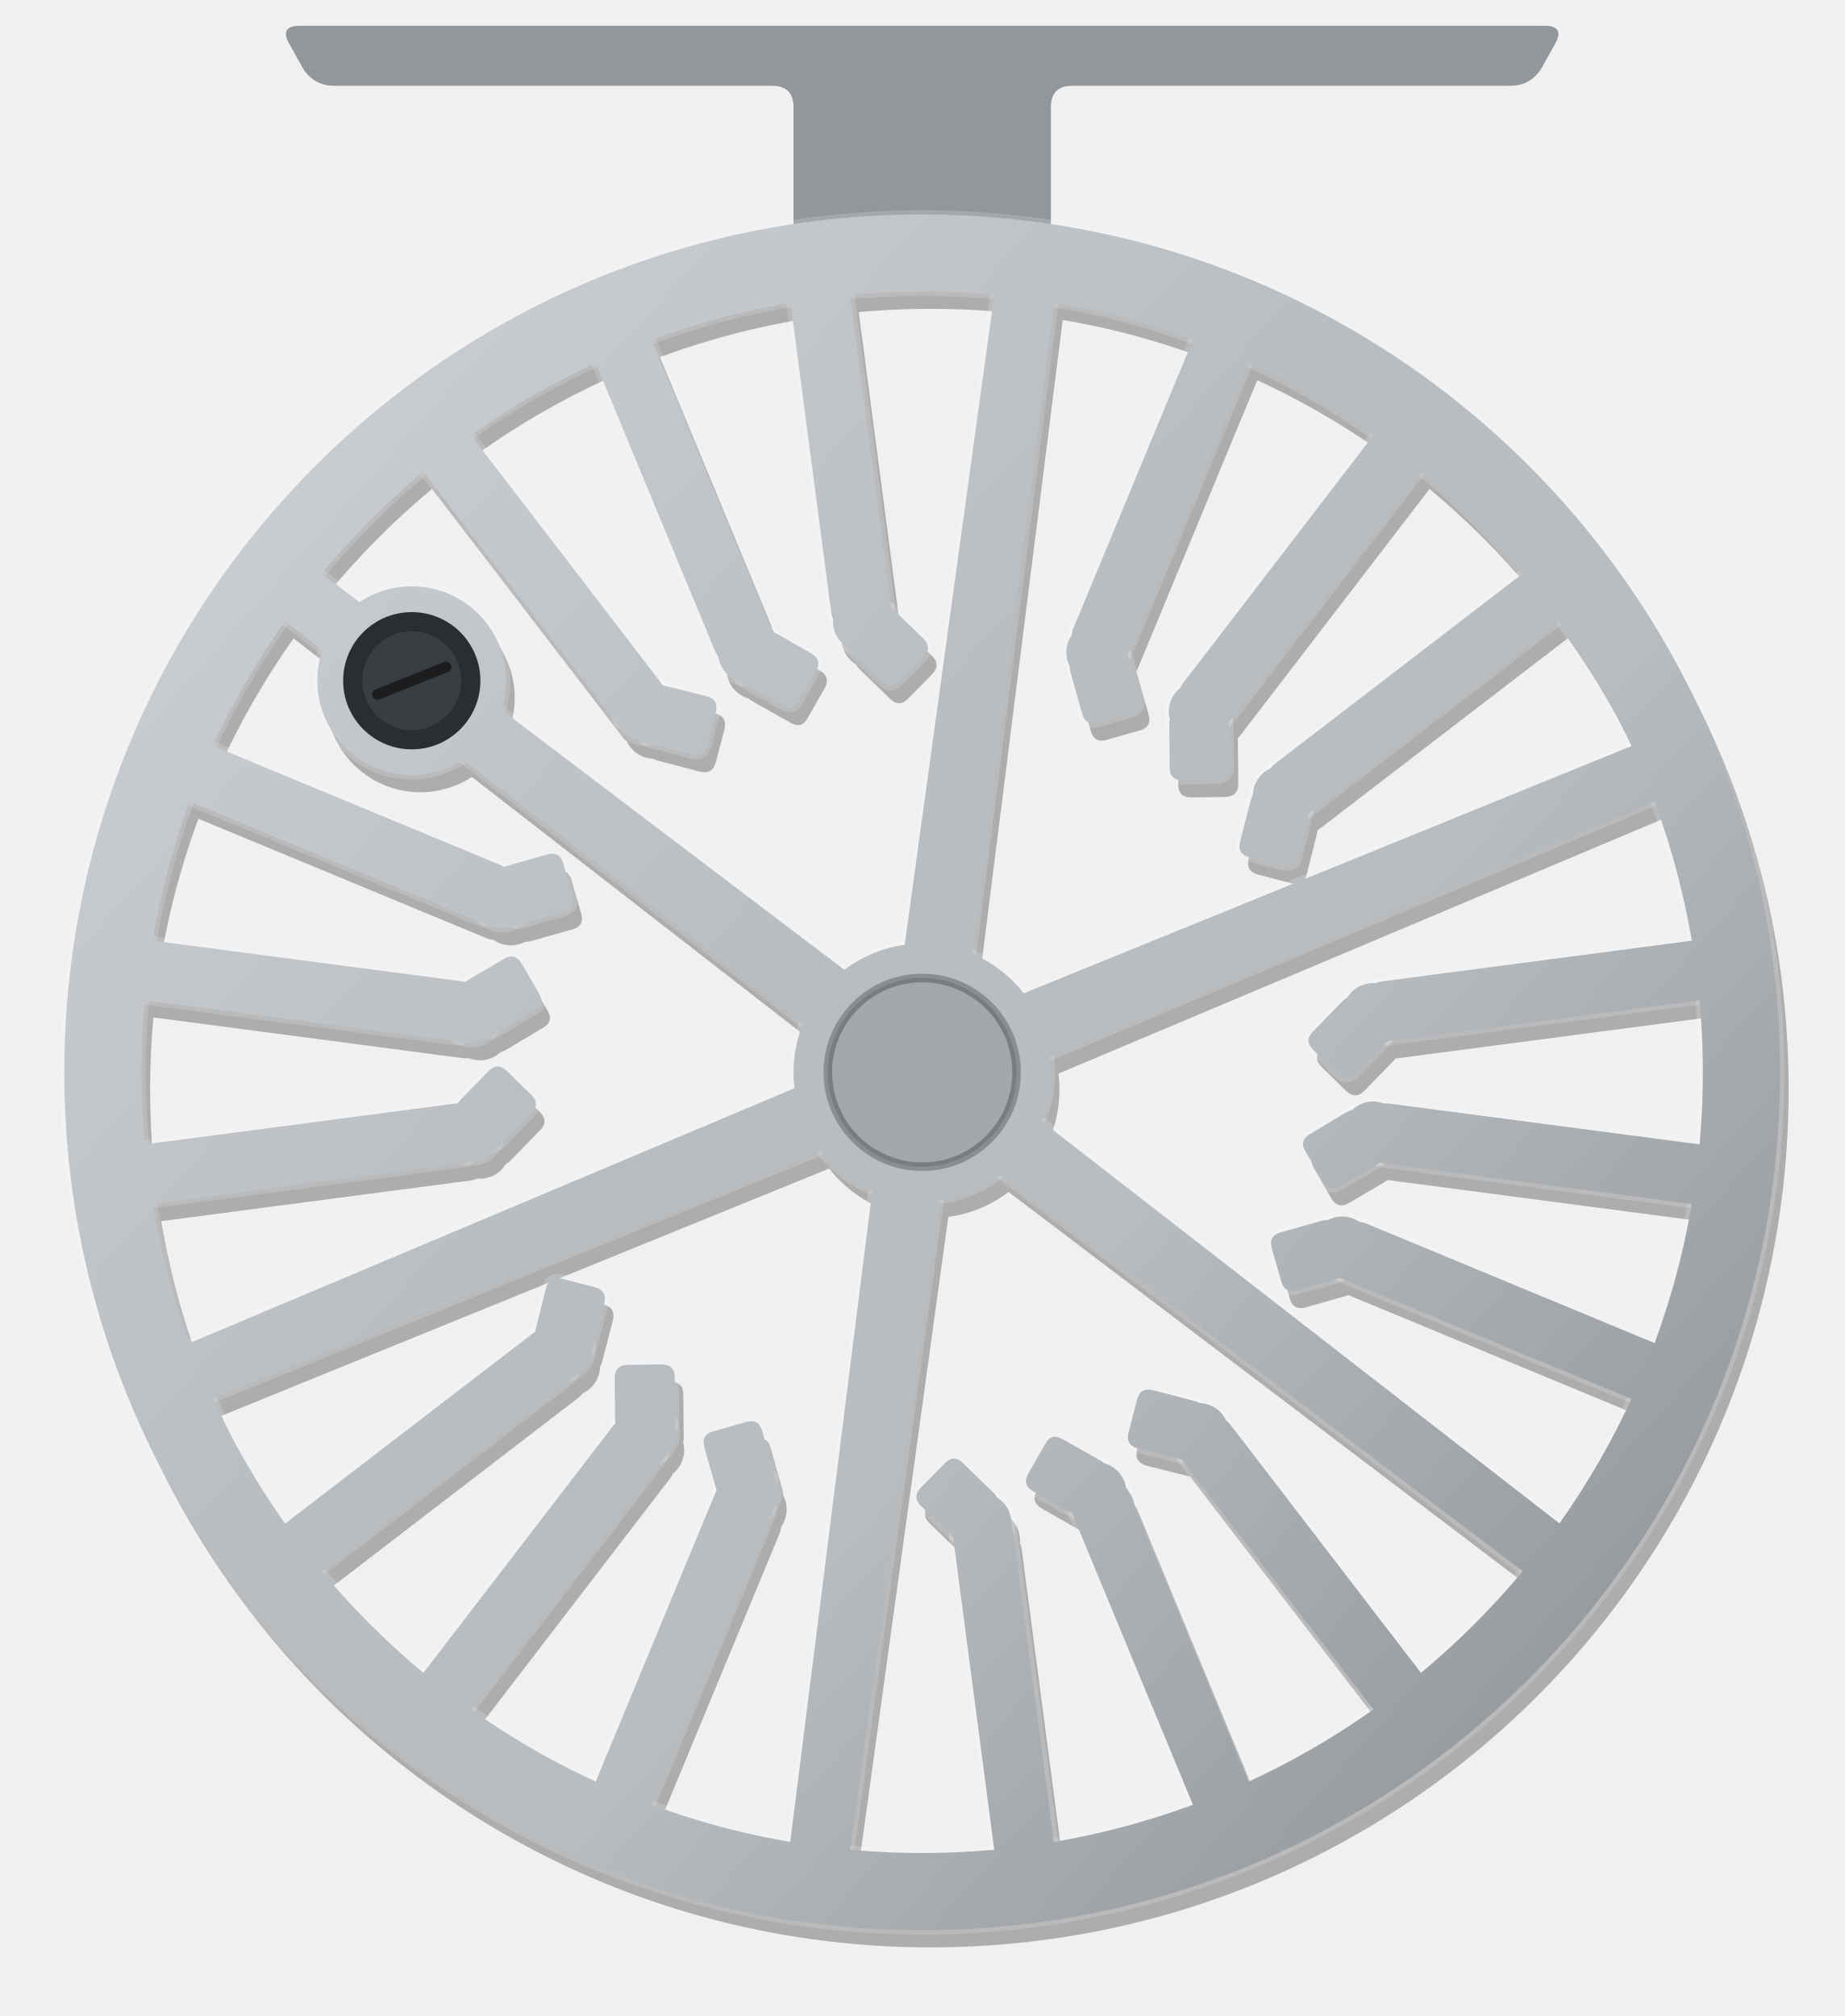
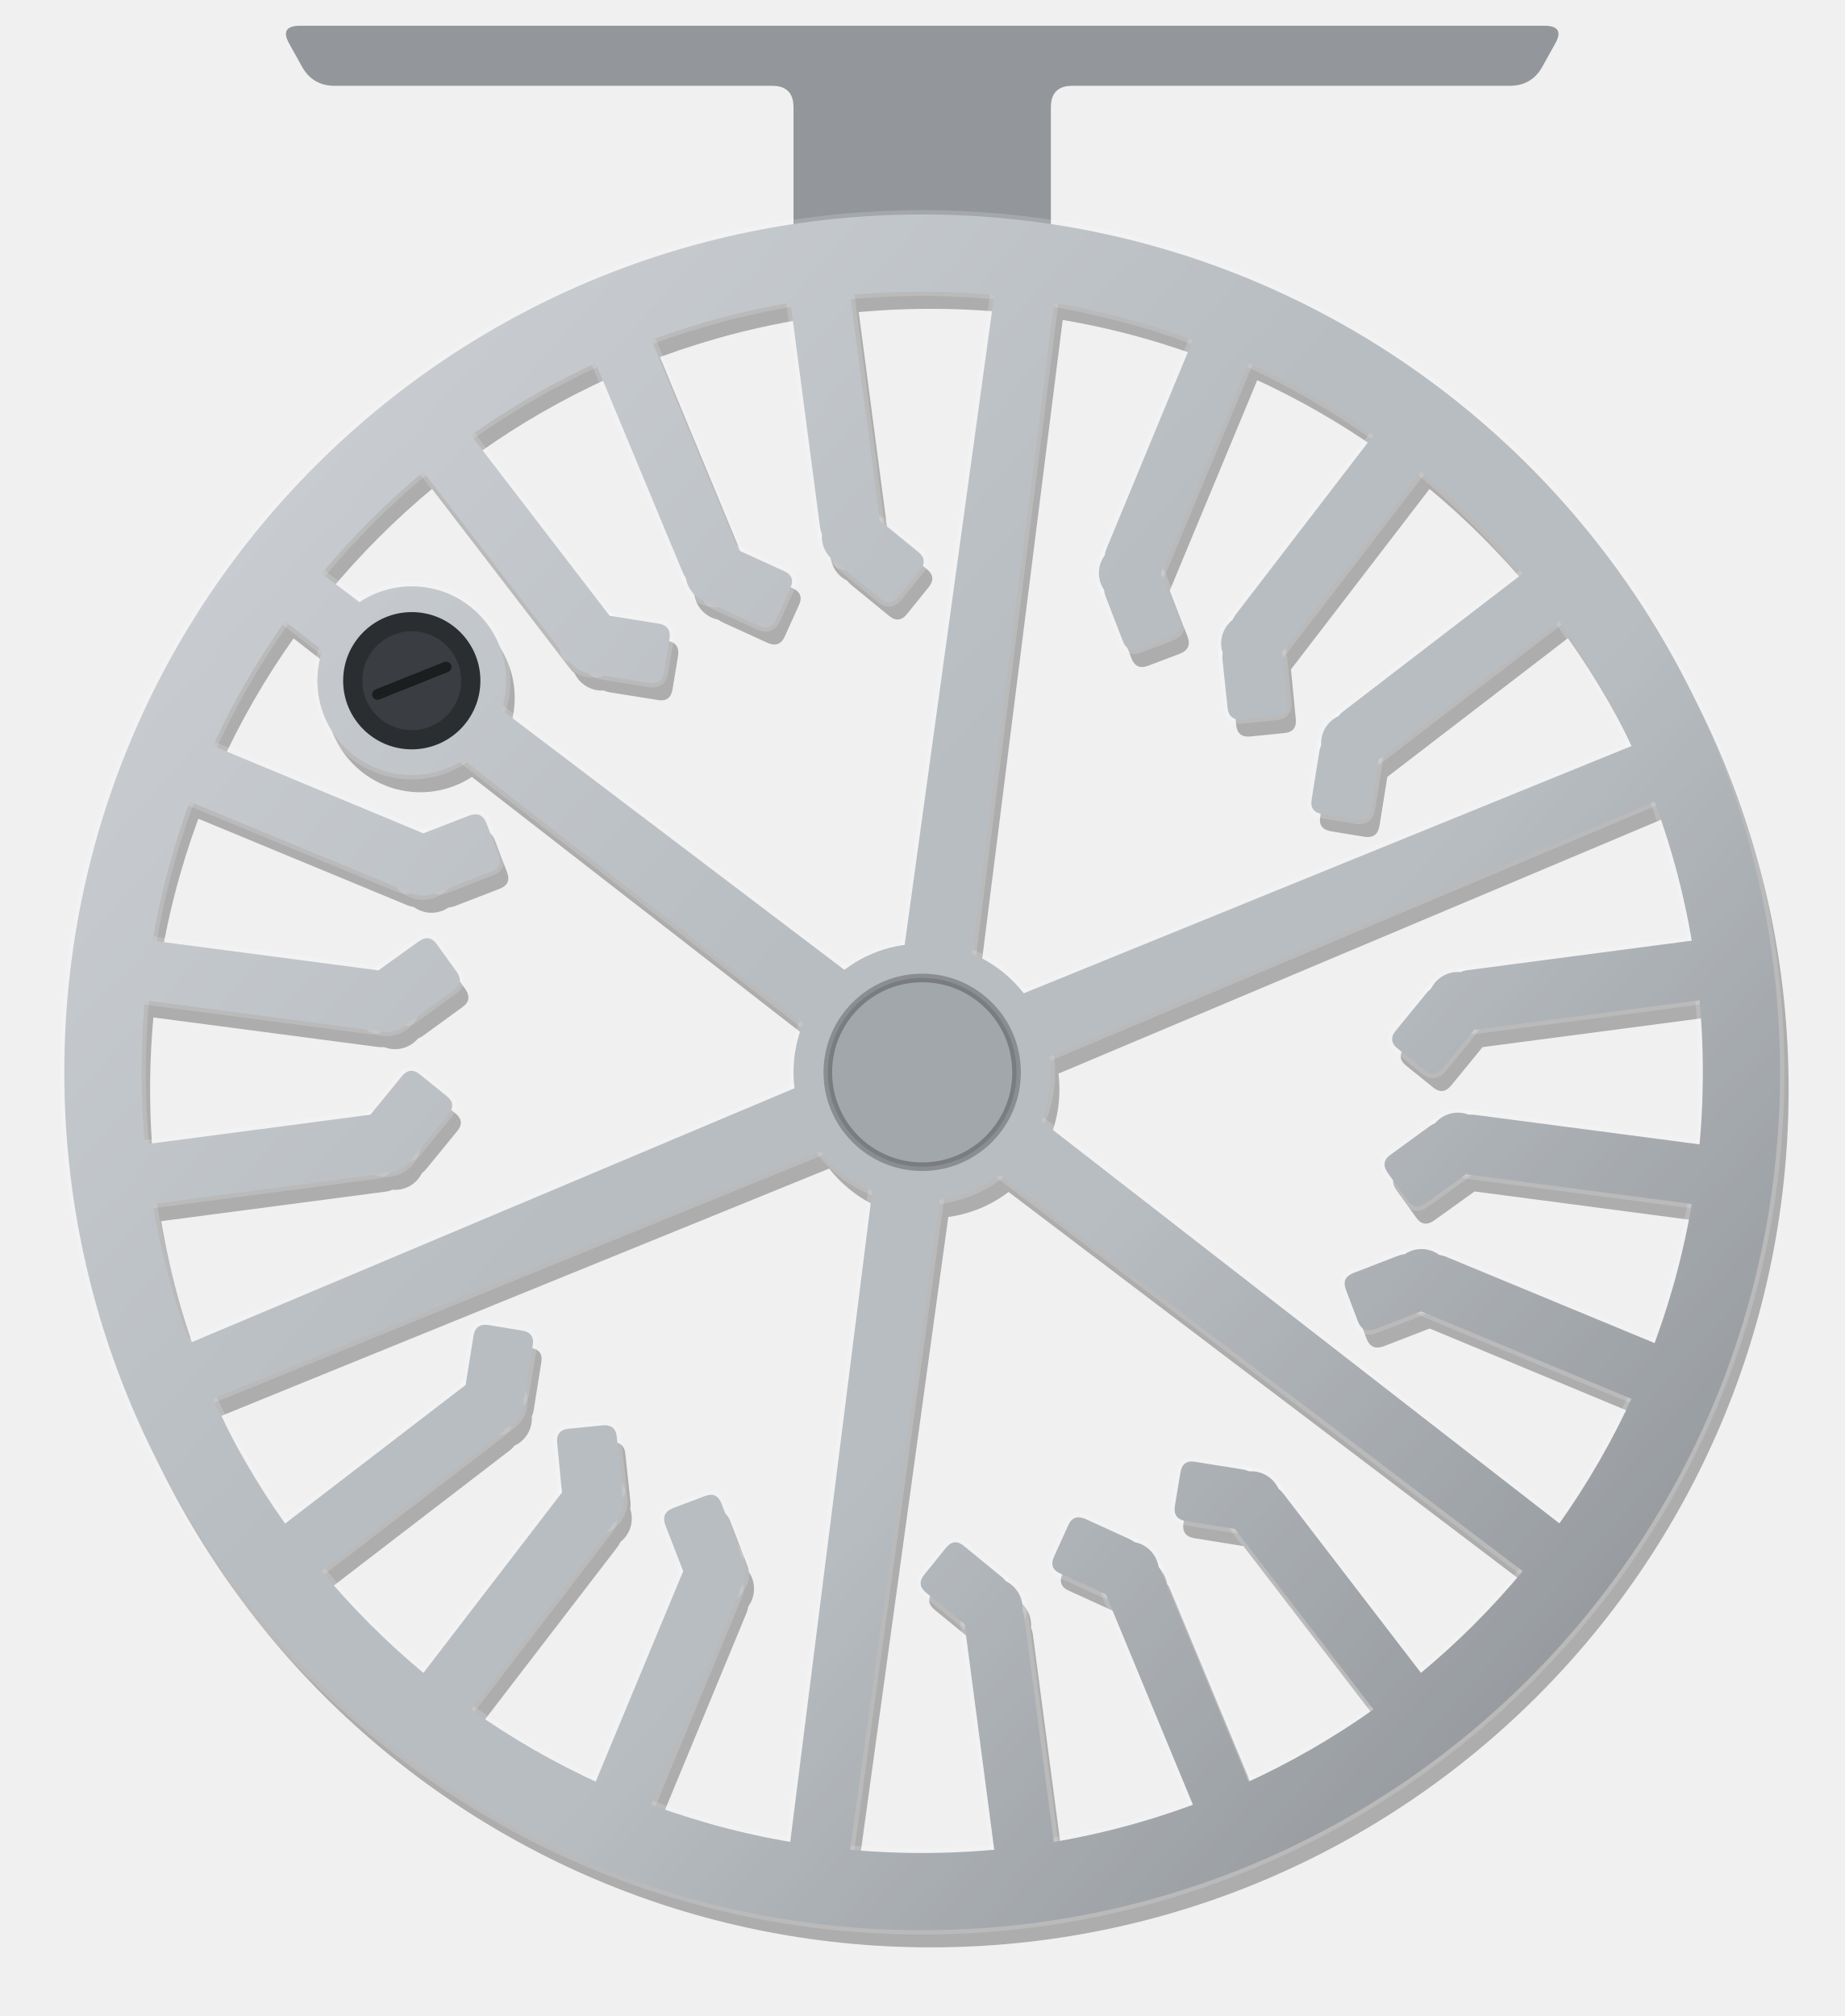
<svg xmlns="http://www.w3.org/2000/svg" viewBox="-215 -250 430 470" color="#b8bdc2">
  <defs>
    <linearGradient id="sheen" x1="0" y1="0" x2="1" y2="1">
      <stop offset="0" stop-color="#fff" stop-opacity=".4" />
      <stop offset=".45" stop-color="#fff" stop-opacity="0" />
      <stop offset=".6" stop-color="#000" stop-opacity="0" />
      <stop offset="1" stop-color="#000" stop-opacity=".3" />
    </linearGradient>
    <g id="back" fill-rule="evenodd">
      <path d="M-147.5 -239.7Q-150 -244 -145 -244L145 -244Q150 -244 147.5 -239.7L144.5 -234.3Q142 -230 137 -230L35 -230Q30 -230 30 -225L30 -191Q30 -186 25 -186L-25 -186Q-30 -186 -30 -191L-30 -225Q-30 -230 -35 -230L-137 -230Q-142 -230 -144.5 -234.3Z" />
    </g>
    <g id="body" fill-rule="evenodd">
      <path d="M-200 0a200 200 0 1 0 400 0a200 200 0 1 0 -400 0ZM-182 0a182 182 0 1 0 364 0a182 182 0 1 0 -364 0Z" />
-       <path d="M68.2 -175.2Q65.5 -176.4 64.3 -173.6L35.2 -103.4Q34.1 -100.6 36.9 -99.5L44.3 -96.4Q47 -95.3 48.2 -98L77.3 -168.2Q78.4 -171 75.6 -172.2Z" />
-       <path d="M36.7 -96.9Q33.8 -96 34.6 -93.2L37.3 -83.6Q38.1 -80.7 41 -81.5L48.7 -83.7Q51.6 -84.5 50.8 -87.4L48.1 -96.9Q47.3 -99.8 44.4 -99Z" />
-       <path d="M33.6 -97.9a7 7 0 1 0 14 0a7 7 0 1 0 -14 0Z" />
-       <path d="M111.3 -151.6Q108.9 -153.4 107.1 -151L60.8 -90.7Q59 -88.4 61.4 -86.5L67.7 -81.7Q70.1 -79.8 71.9 -82.2L118.2 -142.5Q120 -144.9 117.6 -146.7Z" />
-       <path d="M60.5 -84.1Q57.5 -84 57.6 -81L57.7 -71.1Q57.7 -68.1 60.7 -68.1L68.7 -68.2Q71.7 -68.3 71.7 -71.3L71.6 -81.2Q71.5 -84.2 68.5 -84.1Z" />
-       <path d="M57.5 -84.1a7 7 0 1 0 14 0a7 7 0 1 0 -14 0Z" />
-       <path d="M146.7 -117.6Q144.9 -120 142.5 -118.2L82.2 -71.9Q79.8 -70.1 81.7 -67.7L86.5 -61.4Q88.4 -59 90.7 -60.8L151 -107.1Q153.4 -108.9 151.6 -111.3Z" />
-       <path d="M80.2 -65.5Q77.3 -66.3 76.6 -63.4L74.1 -53.8Q73.4 -50.9 76.3 -50.1L84 -48.1Q86.9 -47.4 87.7 -50.3L90.1 -59.9Q90.9 -62.8 88 -63.5Z" />
-       <path d="M77.1 -64.5a7 7 0 1 0 14 0a7 7 0 1 0 -14 0Z" />
-       <path d="M185.9 -28.5Q185.5 -31.5 182.5 -31.1L107.2 -21.2Q104.2 -20.8 104.6 -17.8L105.6 -9.9Q106 -6.9 109 -7.3L184.3 -17.2Q187.3 -17.6 186.9 -20.6Z" />
-       <path d="M102.2 -16.6Q100.1 -18.7 98 -16.6L91.1 -9.5Q89 -7.4 91.1 -5.3L96.8 0.3Q99 2.4 101.1 0.3L108 -6.8Q110.1 -8.9 108 -11Z" />
-       <path d="M98.1 -13.8a7 7 0 1 0 14 0a7 7 0 1 0 -14 0Z" />
-       <path d="M186.9 20.6Q187.3 17.6 184.3 17.2L109 7.3Q106 6.9 105.6 9.9L104.6 17.8Q104.2 20.8 107.2 21.2L182.5 31.1Q185.5 31.5 185.9 28.5Z" />
-       <path d="M103.1 10.4Q101.5 7.8 98.9 9.3L90.4 14.4Q87.8 15.9 89.4 18.5L93.4 25.4Q95 28 97.6 26.4L106.1 21.4Q108.7 19.9 107.1 17.3Z" />
-       <path d="M98.1 13.8a7 7 0 1 0 14 0a7 7 0 1 0 -14 0Z" />
-       <path d="M175.2 68.2Q176.4 65.5 173.6 64.3L103.4 35.2Q100.6 34.1 99.5 36.9L96.4 44.3Q95.3 47 98 48.2L168.2 77.3Q171 78.4 172.2 75.6Z" />
-       <path d="M96.9 36.7Q96 33.8 93.2 34.6L83.6 37.3Q80.7 38.1 81.5 41L83.7 48.7Q84.5 51.6 87.4 50.8L96.9 48.1Q99.8 47.3 99 44.4Z" />
-       <path d="M90.9 40.6a7 7 0 1 0 14 0a7 7 0 1 0 -14 0Z" />
-       <path d="M117.6 146.7Q120 144.9 118.2 142.5L71.9 82.2Q70.1 79.8 67.7 81.7L61.4 86.5Q59 88.4 60.8 90.7L107.1 151Q108.9 153.4 111.3 151.6Z" />
-       <path d="M65.5 80.2Q66.3 77.3 63.4 76.6L53.8 74.1Q50.9 73.4 50.1 76.3L48.1 84Q47.4 86.9 50.3 87.7L59.9 90.1Q62.8 90.9 63.5 88Z" />
-       <path d="M57.5 84.1a7 7 0 1 0 14 0a7 7 0 1 0 -14 0Z" />
-       <path d="M75.6 172.2Q78.4 171 77.3 168.2L48.2 98Q47 95.3 44.3 96.4L36.9 99.5Q34.1 100.6 35.2 103.4L64.3 173.6Q65.5 176.4 68.2 175.2Z" />
-       <path d="M42.5 94.4Q44 91.8 41.4 90.4L32.7 85.5Q30.1 84 28.7 86.6L24.7 93.6Q23.3 96.2 25.9 97.7L34.5 102.6Q37.1 104 38.6 101.4Z" />
-       <path d="M33.6 97.9a7 7 0 1 0 14 0a7 7 0 1 0 -14 0Z" />
-       <path d="M28.5 185.9Q31.5 185.5 31.1 182.5L21.2 107.2Q20.8 104.2 17.8 104.6L9.9 105.6Q6.9 106 7.3 109L17.2 184.3Q17.6 187.3 20.6 186.9Z" />
-       <path d="M16.6 102.2Q18.7 100.1 16.6 98L9.5 91.1Q7.4 89 5.3 91.1L-0.3 96.8Q-2.4 99 -0.3 101.1L6.8 108Q8.9 110.1 11 108Z" />
-       <path d="M6.8 105.1a7 7 0 1 0 14 0a7 7 0 1 0 -14 0Z" />
-       <path d="M-68.2 175.2Q-65.5 176.4 -64.3 173.6L-35.2 103.4Q-34.1 100.6 -36.9 99.5L-44.3 96.4Q-47 95.3 -48.2 98L-77.3 168.2Q-78.4 171 -75.6 172.2Z" />
-       <path d="M-36.7 96.9Q-33.8 96 -34.6 93.2L-37.3 83.6Q-38.1 80.7 -41 81.5L-48.7 83.7Q-51.6 84.5 -50.8 87.4L-48.1 96.9Q-47.3 99.8 -44.4 99Z" />
-       <path d="M-47.6 97.9a7 7 0 1 0 14 0a7 7 0 1 0 -14 0Z" />
-       <path d="M-111.3 151.6Q-108.9 153.4 -107.1 151L-60.8 90.7Q-59 88.4 -61.4 86.5L-67.7 81.7Q-70.1 79.8 -71.9 82.2L-118.2 142.5Q-120 144.9 -117.6 146.7Z" />
-       <path d="M-60.5 84.1Q-57.5 84 -57.6 81L-57.7 71.1Q-57.7 68.1 -60.7 68.1L-68.7 68.2Q-71.7 68.3 -71.7 71.3L-71.6 81.2Q-71.5 84.2 -68.5 84.1Z" />
-       <path d="M-71.5 84.1a7 7 0 1 0 14 0a7 7 0 1 0 -14 0Z" />
-       <path d="M-146.7 117.6Q-144.9 120 -142.5 118.2L-82.2 71.9Q-79.8 70.1 -81.7 67.7L-86.5 61.4Q-88.4 59 -90.7 60.8L-151 107.1Q-153.4 108.9 -151.6 111.3Z" />
-       <path d="M-80.2 65.5Q-77.3 66.3 -76.6 63.4L-74.1 53.8Q-73.4 50.9 -76.3 50.1L-84 48.1Q-86.9 47.4 -87.7 50.3L-90.1 59.9Q-90.9 62.8 -88 63.5Z" />
-       <path d="M-91.1 64.5a7 7 0 1 0 14 0a7 7 0 1 0 -14 0Z" />
-       <path d="M-185.9 28.5Q-185.5 31.5 -182.5 31.1L-107.2 21.2Q-104.2 20.8 -104.6 17.8L-105.6 9.9Q-106 6.9 -109 7.3L-184.3 17.2Q-187.3 17.6 -186.9 20.6Z" />
-       <path d="M-102.2 16.6Q-100.1 18.7 -98 16.6L-91.1 9.5Q-89 7.4 -91.1 5.3L-96.8 -0.3Q-99 -2.4 -101.1 -0.3L-108 6.8Q-110.1 8.9 -108 11Z" />
-       <path d="M-112.1 13.8a7 7 0 1 0 14 0a7 7 0 1 0 -14 0Z" />
-       <path d="M-186.9 -20.6Q-187.3 -17.6 -184.3 -17.2L-109 -7.3Q-106 -6.9 -105.6 -9.9L-104.6 -17.8Q-104.2 -20.8 -107.2 -21.2L-182.5 -31.1Q-185.5 -31.5 -185.9 -28.5Z" />
-       <path d="M-103.1 -10.4Q-101.5 -7.8 -98.9 -9.3L-90.4 -14.4Q-87.8 -15.9 -89.4 -18.5L-93.4 -25.4Q-95 -28 -97.6 -26.4L-106.1 -21.4Q-108.7 -19.9 -107.1 -17.3Z" />
-       <path d="M-112.1 -13.8a7 7 0 1 0 14 0a7 7 0 1 0 -14 0Z" />
-       <path d="M-175.2 -68.2Q-176.4 -65.5 -173.6 -64.3L-103.4 -35.2Q-100.6 -34.1 -99.5 -36.9L-96.4 -44.3Q-95.3 -47 -98 -48.2L-168.2 -77.3Q-171 -78.4 -172.2 -75.6Z" />
-       <path d="M-96.9 -36.7Q-96 -33.8 -93.2 -34.6L-83.6 -37.3Q-80.7 -38.1 -81.5 -41L-83.7 -48.7Q-84.5 -51.6 -87.4 -50.8L-96.9 -48.1Q-99.8 -47.3 -99 -44.4Z" />
-       <path d="M-104.9 -40.6a7 7 0 1 0 14 0a7 7 0 1 0 -14 0Z" />
-       <path d="M-117.6 -146.7Q-120 -144.9 -118.2 -142.5L-71.9 -82.2Q-70.1 -79.8 -67.7 -81.7L-61.4 -86.5Q-59 -88.4 -60.8 -90.7L-107.1 -151Q-108.9 -153.4 -111.3 -151.6Z" />
-       <path d="M-65.5 -80.2Q-66.3 -77.3 -63.4 -76.6L-53.8 -74.1Q-50.9 -73.4 -50.1 -76.3L-48.1 -84Q-47.4 -86.9 -50.3 -87.7L-59.9 -90.1Q-62.8 -90.9 -63.5 -88Z" />
-       <path d="M-71.5 -84.1a7 7 0 1 0 14 0a7 7 0 1 0 -14 0Z" />
-       <path d="M-75.6 -172.2Q-78.4 -171 -77.3 -168.2L-48.2 -98Q-47 -95.3 -44.3 -96.4L-36.9 -99.5Q-34.1 -100.6 -35.2 -103.4L-64.3 -173.6Q-65.5 -176.4 -68.2 -175.2Z" />
-       <path d="M-42.5 -94.4Q-44 -91.8 -41.4 -90.4L-32.7 -85.5Q-30.1 -84 -28.7 -86.6L-24.7 -93.6Q-23.3 -96.2 -25.9 -97.7L-34.5 -102.6Q-37.1 -104 -38.6 -101.4Z" />
-       <path d="M-47.6 -97.9a7 7 0 1 0 14 0a7 7 0 1 0 -14 0Z" />
-       <path d="M-28.5 -185.9Q-31.5 -185.5 -31.1 -182.5L-21.2 -107.2Q-20.8 -104.2 -17.8 -104.6L-9.9 -105.6Q-6.9 -106 -7.3 -109L-17.2 -184.3Q-17.6 -187.3 -20.6 -186.9Z" />
-       <path d="M-16.6 -102.2Q-18.7 -100.1 -16.6 -98L-9.5 -91.1Q-7.4 -89 -5.3 -91.1L0.3 -96.8Q2.4 -99 0.3 -101.1L-6.8 -108Q-8.9 -110.1 -11 -108Z" />
-       <path d="M-20.8 -105.1a7 7 0 1 0 14 0a7 7 0 1 0 -14 0Z" />
+       <path d="M68.2 -175.2Q65.5 -176.4 64.3 -173.6L42.9 -121.9Q41.8 -119.1 44.5 -117.9L51.9 -114.9Q54.7 -113.7 55.8 -116.5L77.3 -168.2Q78.4 -171 75.6 -172.2Z" />
+       <path d="M44.5 -115Q41.7 -113.9 42.7 -111.1L46.8 -100.5Q47.9 -97.7 50.7 -98.8L58.1 -101.6Q60.9 -102.7 59.9 -105.5L55.8 -116.1Q54.8 -118.9 52 -117.8Z" />
+       <path d="M41.2 -116.4a7 7 0 1 0 14 0a7 7 0 1 0 -14 0Z" />
+       <path d="M111.3 -151.6Q108.9 -153.4 107.1 -151L73 -106.6Q71.2 -104.2 73.5 -102.4L79.9 -97.5Q82.3 -95.7 84.1 -98.1L118.2 -142.5Q120 -144.9 117.6 -146.7Z" />
+       <path d="M72.7 -99.6Q69.7 -99.2 70 -96.3L71.2 -85Q71.5 -82 74.5 -82.3L82.5 -83.1Q85.4 -83.4 85.1 -86.4L84 -97.7Q83.7 -100.7 80.7 -100.4Z" />
+       <path d="M69.7 -100a7 7 0 1 0 14 0a7 7 0 1 0 -14 0Z" />
+       <path d="M146.7 -117.6Q144.9 -120 142.5 -118.2L98.1 -84.1Q95.7 -82.3 97.5 -79.9L102.4 -73.5Q104.2 -71.2 106.6 -73L151 -107.1Q153.4 -108.9 151.6 -111.3Z" />
+       <path d="M96 -77.3Q93.1 -77.8 92.6 -74.9L90.8 -63.6Q90.3 -60.7 93.3 -60.2L101.2 -58.9Q104.1 -58.5 104.6 -61.4L106.4 -72.6Q106.9 -75.6 103.9 -76.1Z" />
+       <path d="M93 -76.7a7 7 0 1 0 14 0a7 7 0 1 0 -14 0Z" />
+       <path d="M185.9 -28.5Q185.5 -31.5 182.5 -31.1L127 -23.8Q124 -23.4 124.4 -20.4L125.4 -12.5Q125.8 -9.5 128.8 -9.9L184.3 -17.2Q187.3 -17.6 186.9 -20.6Z" />
+       <path d="M121.8 -19Q119.5 -20.9 117.6 -18.5L110.4 -9.7Q108.5 -7.4 110.9 -5.5L117.1 -0.5Q119.4 1.4 121.3 -0.9L128.5 -9.7Q130.4 -12 128 -13.9Z" />
+       <path d="M117.9 -16.4a7 7 0 1 0 14 0a7 7 0 1 0 -14 0Z" />
+       <path d="M186.9 20.6Q187.3 17.6 184.3 17.2L128.8 9.9Q125.8 9.5 125.4 12.5L124.4 20.4Q124 23.4 127 23.8L182.5 31.1Q185.5 31.5 185.9 28.5Z" />
+       <path d="M122.6 13.2Q120.8 10.8 118.4 12.5L109.2 19.2Q106.8 20.9 108.5 23.4L113.2 29.9Q114.9 32.3 117.4 30.5L126.6 23.9Q129 22.1 127.3 19.7Z" />
+       <path d="M117.9 16.4a7 7 0 1 0 14 0a7 7 0 1 0 -14 0Z" />
+       <path d="M175.2 68.2Q176.4 65.5 173.6 64.3L121.9 42.9Q119.1 41.8 117.9 44.5L114.9 51.9Q113.7 54.7 116.5 55.8L168.2 77.3Q171 78.4 172.2 75.6Z" />
+       <path d="M115 44.5Q113.9 41.7 111.1 42.7L100.5 46.8Q97.7 47.9 98.8 50.7L101.6 58.1Q102.7 60.9 105.5 59.9L116.1 55.8Q118.9 54.8 117.8 52Z" />
+       <path d="M109.4 48.2a7 7 0 1 0 14 0a7 7 0 1 0 -14 0Z" />
+       <path d="M117.6 146.7Q120 144.9 118.2 142.5L84.1 98.1Q82.3 95.7 79.9 97.5L73.5 102.4Q71.2 104.2 73 106.6L107.1 151Q108.9 153.4 111.3 151.6Z" />
+       <path d="M77.3 96Q77.8 93.1 74.9 92.6L63.6 90.8Q60.7 90.3 60.2 93.3L58.9 101.2Q58.5 104.1 61.4 104.6L72.6 106.4Q75.6 106.9 76.1 103.9Z" />
+       <path d="M69.7 100a7 7 0 1 0 14 0a7 7 0 1 0 -14 0Z" />
+       <path d="M75.6 172.2Q78.4 171 77.3 168.2L55.8 116.5Q54.7 113.7 51.9 114.9L44.5 117.9Q41.8 119.1 42.9 121.9L64.3 173.6Q65.5 176.4 68.2 175.2Z" />
+       <path d="M49.9 112.8Q51.1 110 48.3 108.8L38 104.1Q35.2 102.9 34 105.7L30.7 113Q29.5 115.7 32.3 116.9L42.6 121.6Q45.4 122.8 46.6 120.1Z" />
+       <path d="M41.2 116.4a7 7 0 1 0 14 0a7 7 0 1 0 -14 0Z" />
+       <path d="M28.5 185.9Q31.5 185.5 31.1 182.5L23.8 127Q23.4 124 20.4 124.4L12.5 125.4Q9.5 125.8 9.9 128.8L17.2 184.3Q17.6 187.3 20.6 186.9Z" />
+       <path d="M19 121.8Q20.9 119.5 18.5 117.6L9.7 110.4Q7.4 108.5 5.5 110.9L0.5 117.1Q-1.4 119.4 0.9 121.3L9.7 128.5Q12 130.4 13.9 128Z" />
+       <path d="M9.4 124.9a7 7 0 1 0 14 0a7 7 0 1 0 -14 0Z" />
+       <path d="M-68.2 175.2Q-65.5 176.4 -64.3 173.6L-42.9 121.9Q-41.8 119.1 -44.5 117.9L-51.9 114.9Q-54.7 113.7 -55.8 116.5L-77.3 168.2Q-78.4 171 -75.6 172.2Z" />
+       <path d="M-44.5 115Q-41.7 113.9 -42.7 111.1L-46.8 100.5Q-47.9 97.7 -50.7 98.8L-58.1 101.6Q-60.9 102.7 -59.9 105.5L-55.8 116.1Q-54.8 118.9 -52 117.8Z" />
+       <path d="M-55.2 116.4a7 7 0 1 0 14 0a7 7 0 1 0 -14 0Z" />
+       <path d="M-111.3 151.6Q-108.9 153.4 -107.1 151L-73 106.6Q-71.2 104.2 -73.5 102.4L-79.9 97.5Q-82.3 95.7 -84.1 98.1L-118.2 142.5Q-120 144.9 -117.6 146.7Z" />
+       <path d="M-72.7 99.6Q-69.7 99.2 -70 96.3L-71.2 85Q-71.5 82 -74.5 82.3L-82.5 83.1Q-85.4 83.4 -85.1 86.4L-84 97.7Q-83.7 100.7 -80.7 100.4Z" />
+       <path d="M-83.7 100a7 7 0 1 0 14 0a7 7 0 1 0 -14 0Z" />
+       <path d="M-146.7 117.6Q-144.9 120 -142.5 118.2L-98.1 84.1Q-95.7 82.3 -97.5 79.9L-102.4 73.5Q-104.2 71.2 -106.6 73L-151 107.1Q-153.4 108.9 -151.6 111.3Z" />
+       <path d="M-96 77.3Q-93.1 77.8 -92.6 74.9L-90.8 63.6Q-90.3 60.7 -93.3 60.2L-101.2 58.9Q-104.1 58.5 -104.6 61.4L-106.4 72.6Q-106.9 75.6 -103.9 76.1Z" />
+       <path d="M-107 76.7a7 7 0 1 0 14 0a7 7 0 1 0 -14 0Z" />
+       <path d="M-185.9 28.5Q-185.5 31.5 -182.5 31.1L-127 23.8Q-124 23.4 -124.4 20.4L-125.4 12.5Q-125.8 9.5 -128.8 9.9L-184.3 17.2Q-187.3 17.6 -186.9 20.6Z" />
+       <path d="M-121.8 19Q-119.5 20.9 -117.6 18.5L-110.4 9.7Q-108.5 7.4 -110.9 5.5L-117.1 0.5Q-119.4 -1.4 -121.3 0.9L-128.5 9.7Q-130.4 12 -128 13.9Z" />
+       <path d="M-131.9 16.4a7 7 0 1 0 14 0a7 7 0 1 0 -14 0Z" />
+       <path d="M-186.9 -20.6Q-187.3 -17.6 -184.3 -17.2L-128.8 -9.9Q-125.8 -9.5 -125.4 -12.5L-124.4 -20.4Q-124 -23.4 -127 -23.8L-182.5 -31.1Q-185.5 -31.5 -185.9 -28.5Z" />
+       <path d="M-122.6 -13.2Q-120.8 -10.8 -118.4 -12.5L-109.2 -19.2Q-106.8 -20.9 -108.5 -23.4L-113.2 -29.9Q-114.9 -32.3 -117.4 -30.5L-126.6 -23.9Q-129 -22.1 -127.3 -19.7Z" />
+       <path d="M-131.9 -16.4a7 7 0 1 0 14 0a7 7 0 1 0 -14 0Z" />
+       <path d="M-175.2 -68.2Q-176.4 -65.5 -173.6 -64.3L-121.9 -42.9Q-119.1 -41.8 -117.9 -44.5L-114.9 -51.9Q-113.7 -54.7 -116.5 -55.8L-168.2 -77.3Q-171 -78.4 -172.2 -75.6Z" />
+       <path d="M-115 -44.5Q-113.9 -41.7 -111.1 -42.7L-100.5 -46.8Q-97.7 -47.9 -98.8 -50.7L-101.6 -58.1Q-102.7 -60.9 -105.5 -59.9L-116.1 -55.8Q-118.9 -54.8 -117.8 -52Z" />
+       <path d="M-123.4 -48.2a7 7 0 1 0 14 0a7 7 0 1 0 -14 0Z" />
+       <path d="M-117.6 -146.7Q-120 -144.9 -118.2 -142.5L-84.1 -98.1Q-82.3 -95.7 -79.9 -97.5L-73.5 -102.4Q-71.2 -104.2 -73 -106.6L-107.1 -151Q-108.9 -153.4 -111.3 -151.6Z" />
+       <path d="M-77.3 -96Q-77.8 -93.1 -74.9 -92.6L-63.6 -90.8Q-60.7 -90.3 -60.2 -93.3L-58.9 -101.2Q-58.5 -104.1 -61.4 -104.6L-72.6 -106.4Q-75.6 -106.9 -76.1 -103.9Z" />
+       <path d="M-83.7 -100a7 7 0 1 0 14 0a7 7 0 1 0 -14 0Z" />
+       <path d="M-75.6 -172.2Q-78.4 -171 -77.3 -168.2L-55.8 -116.5Q-54.7 -113.7 -51.9 -114.9L-44.5 -117.9Q-41.8 -119.1 -42.9 -121.9L-64.3 -173.6Q-65.5 -176.4 -68.2 -175.2Z" />
+       <path d="M-49.9 -112.8Q-51.1 -110 -48.3 -108.8L-38 -104.1Q-35.2 -102.9 -34 -105.7L-30.7 -113Q-29.5 -115.7 -32.3 -116.9L-42.6 -121.6Q-45.4 -122.8 -46.6 -120.1Z" />
+       <path d="M-55.2 -116.4a7 7 0 1 0 14 0a7 7 0 1 0 -14 0Z" />
+       <path d="M-28.5 -185.9Q-31.5 -185.5 -31.1 -182.5L-23.8 -127Q-23.4 -124 -20.4 -124.4L-12.5 -125.4Q-9.5 -125.8 -9.9 -128.8L-17.2 -184.3Q-17.6 -187.3 -20.6 -186.9Z" />
+       <path d="M-19 -121.8Q-20.9 -119.5 -18.5 -117.6L-9.7 -110.4Q-7.4 -108.5 -5.5 -110.9L-0.5 -117.1Q1.4 -119.4 -0.9 -121.3L-9.7 -128.5Q-12 -130.4 -13.9 -128Z" />
+       <path d="M-23.4 -124.9a7 7 0 1 0 14 0a7 7 0 1 0 -14 0Z" />
      <path d="M7.6 -19.2Q10.5 -18.8 10.9 -21.8L31.4 -184.5Q31.7 -187.5 28.8 -187.9L20.8 -188.9Q17.9 -189.3 17.5 -186.3L-4.9 -23.8Q-5.3 -20.9 -2.3 -20.5Z" />
      <path d="M20.4 -3Q21.5 -0.3 24.3 -1.4L175.5 -65.1Q178.2 -66.2 177.1 -69L174 -76.4Q172.9 -79.2 170.1 -78L18.2 -16.2Q15.4 -15 16.6 -12.3Z" />
      <path d="M12.8 16.1Q11 18.5 13.4 20.3L144.1 119.4Q146.5 121.2 148.3 118.8L153.2 112.5Q155 110.1 152.6 108.3L23.1 7.7Q20.7 5.8 18.9 8.2Z" />
      <path d="M-7.6 19.2Q-10.5 18.8 -10.9 21.8L-31.4 184.5Q-31.7 187.5 -28.8 187.9L-20.8 188.9Q-17.9 189.3 -17.5 186.3L4.9 23.8Q5.3 20.9 2.3 20.5Z" />
      <path d="M-20.4 3Q-21.5 0.3 -24.3 1.4L-175.5 65.1Q-178.2 66.2 -177.1 69L-174 76.4Q-172.9 79.2 -170.1 78L-18.2 16.2Q-15.4 15 -16.6 12.3Z" />
      <path d="M-12.8 -16.1Q-11 -18.5 -13.4 -20.3L-144.1 -119.4Q-146.5 -121.2 -148.3 -118.8L-153.2 -112.5Q-155 -110.1 -152.6 -108.3L-23.1 -7.7Q-20.7 -5.8 -18.9 -8.2Z" />
      <path d="M-30 0a30 30 0 1 0 60 0a30 30 0 1 0 -60 0Z" />
      <path d="M-141 -91.3a22 22 0 1 0 44 0a22 22 0 1 0 -44 0Z" />
    </g>
    <mask id="body-mask">
      <use href="#body" fill="#fff" />
    </mask>
  </defs>
  <use href="#back" fill="currentColor" />
  <use href="#back" fill="#000" opacity=".2" />
  <use href="#body" fill="#000" opacity=".28" transform="translate(2 4)" />
  <use href="#body" fill="none" stroke="#fff" stroke-opacity=".16" stroke-width="2" />
  <use href="#body" fill="currentColor" />
  <rect x="-215" y="-250" width="430" height="470" fill="url(#sheen)" mask="url(#body-mask)" />
  <circle r="22" fill="#000" fill-opacity=".12" />
  <circle r="22" fill="none" stroke="#000" stroke-opacity=".25" stroke-width="2" />
  <circle cx="-119" cy="-91.3" r="16" fill="#2b2e31" />
  <circle cx="-119" cy="-91.3" r="11.52" fill="#3a3e42" />
  <path d="M-127 -88.1L-111 -94.5" stroke="#1b1d1f" stroke-width="2.5" stroke-linecap="round" />
</svg>
